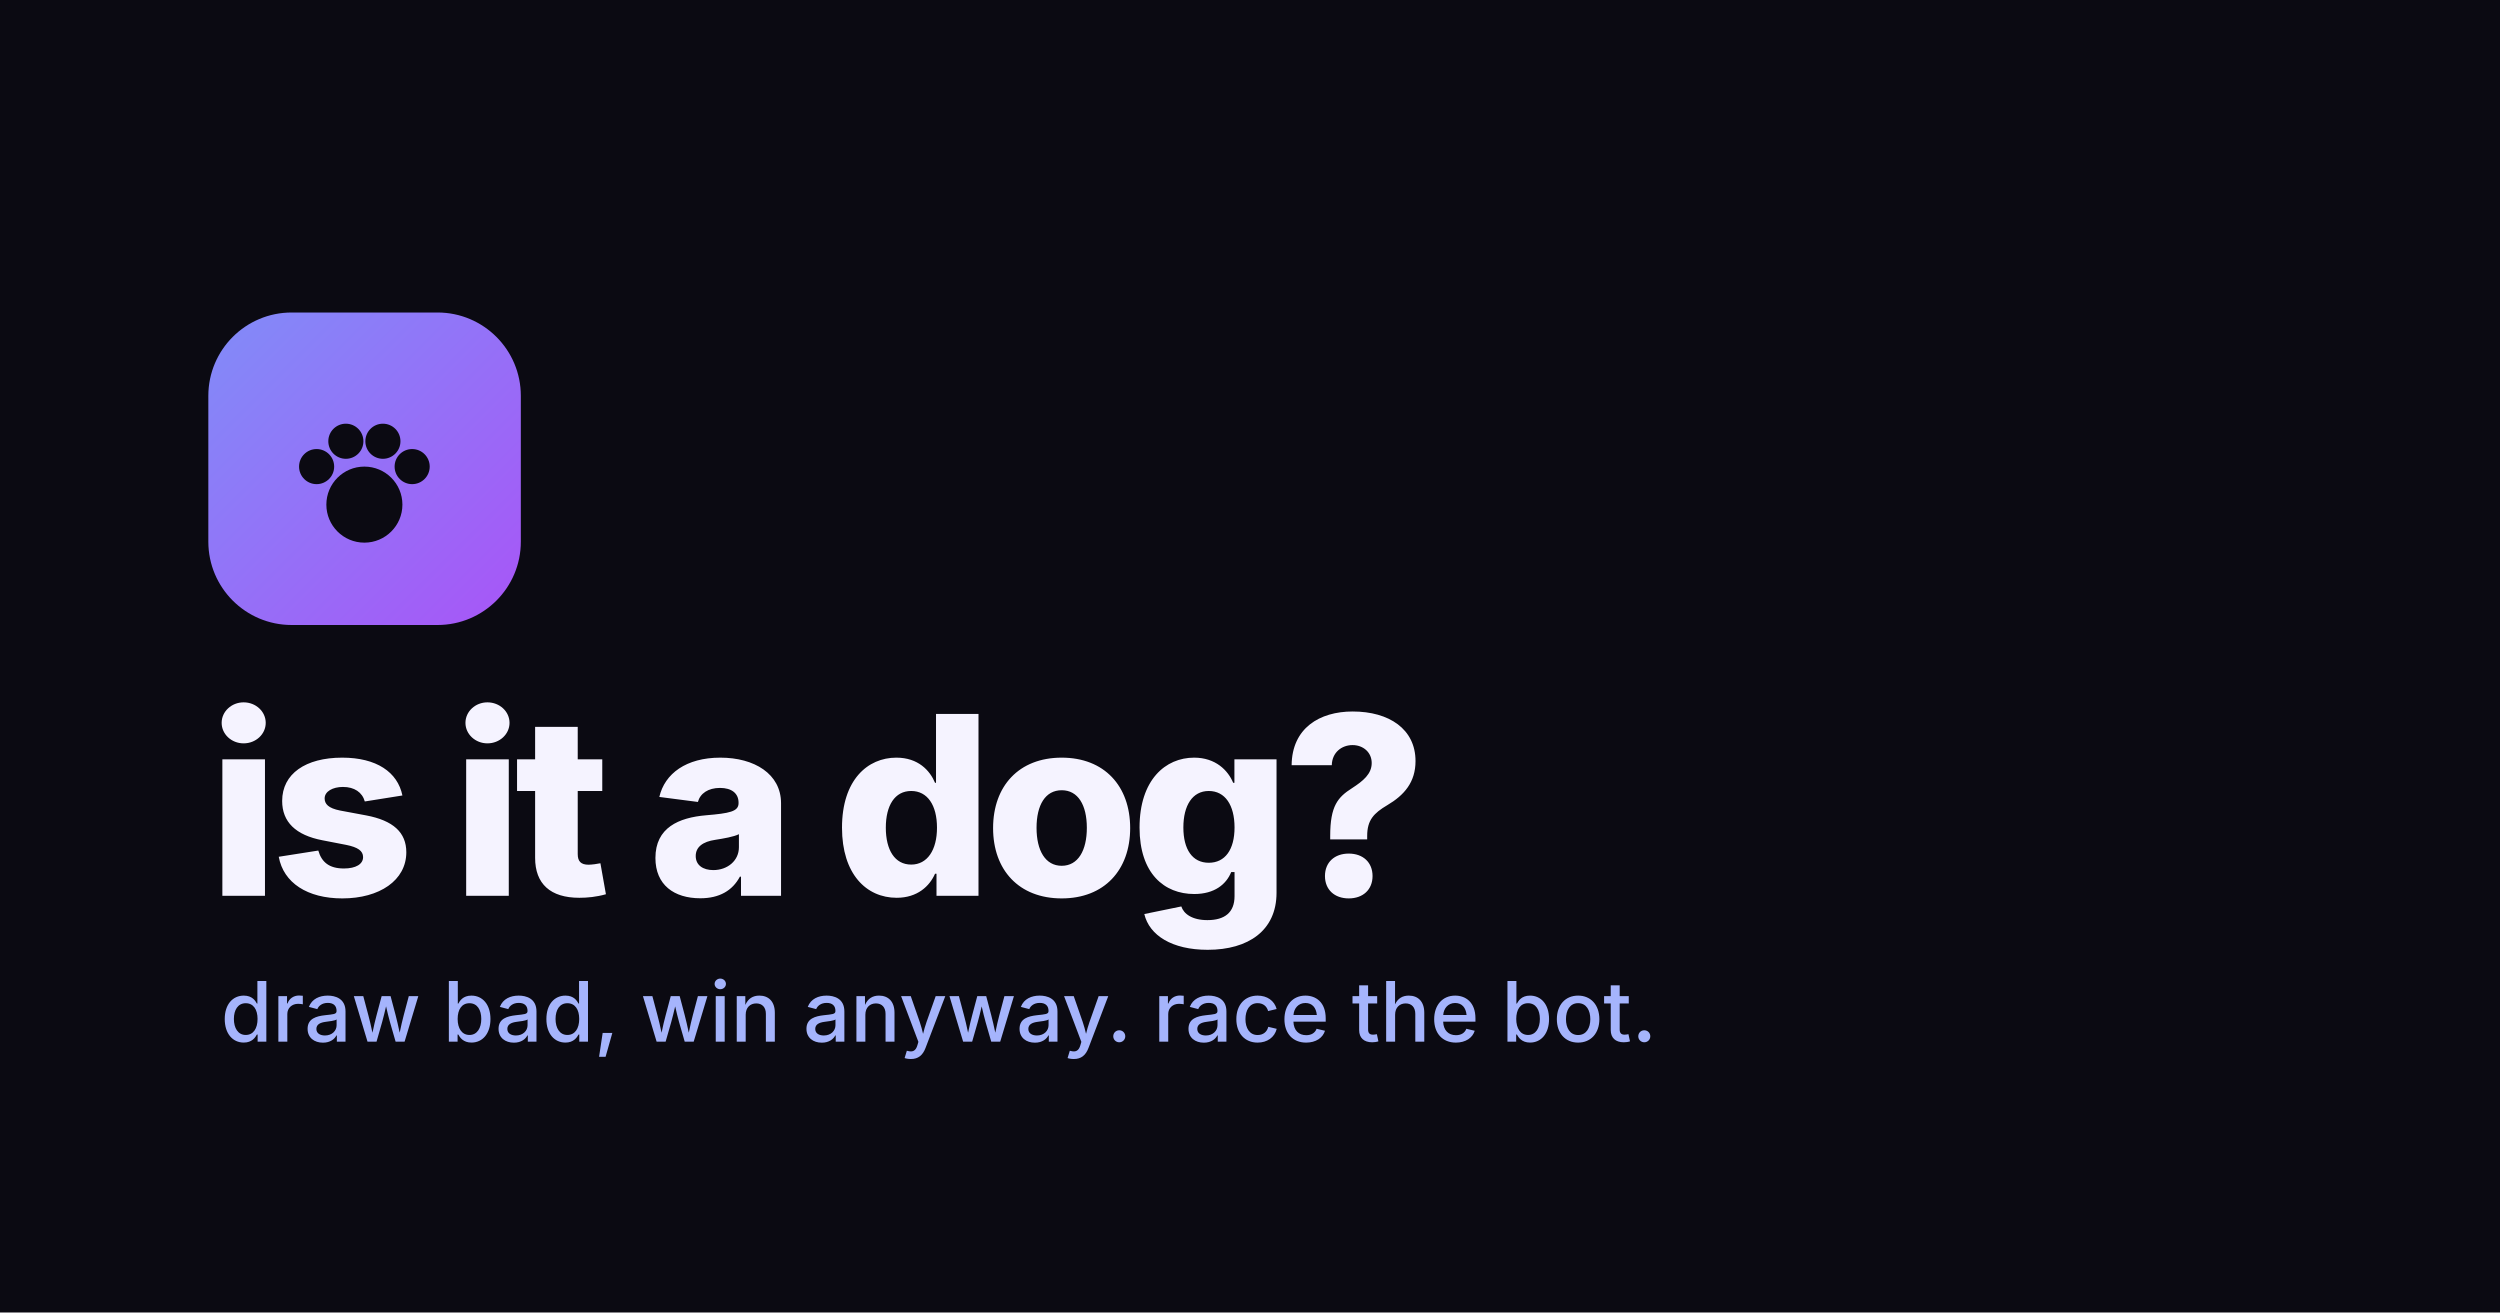
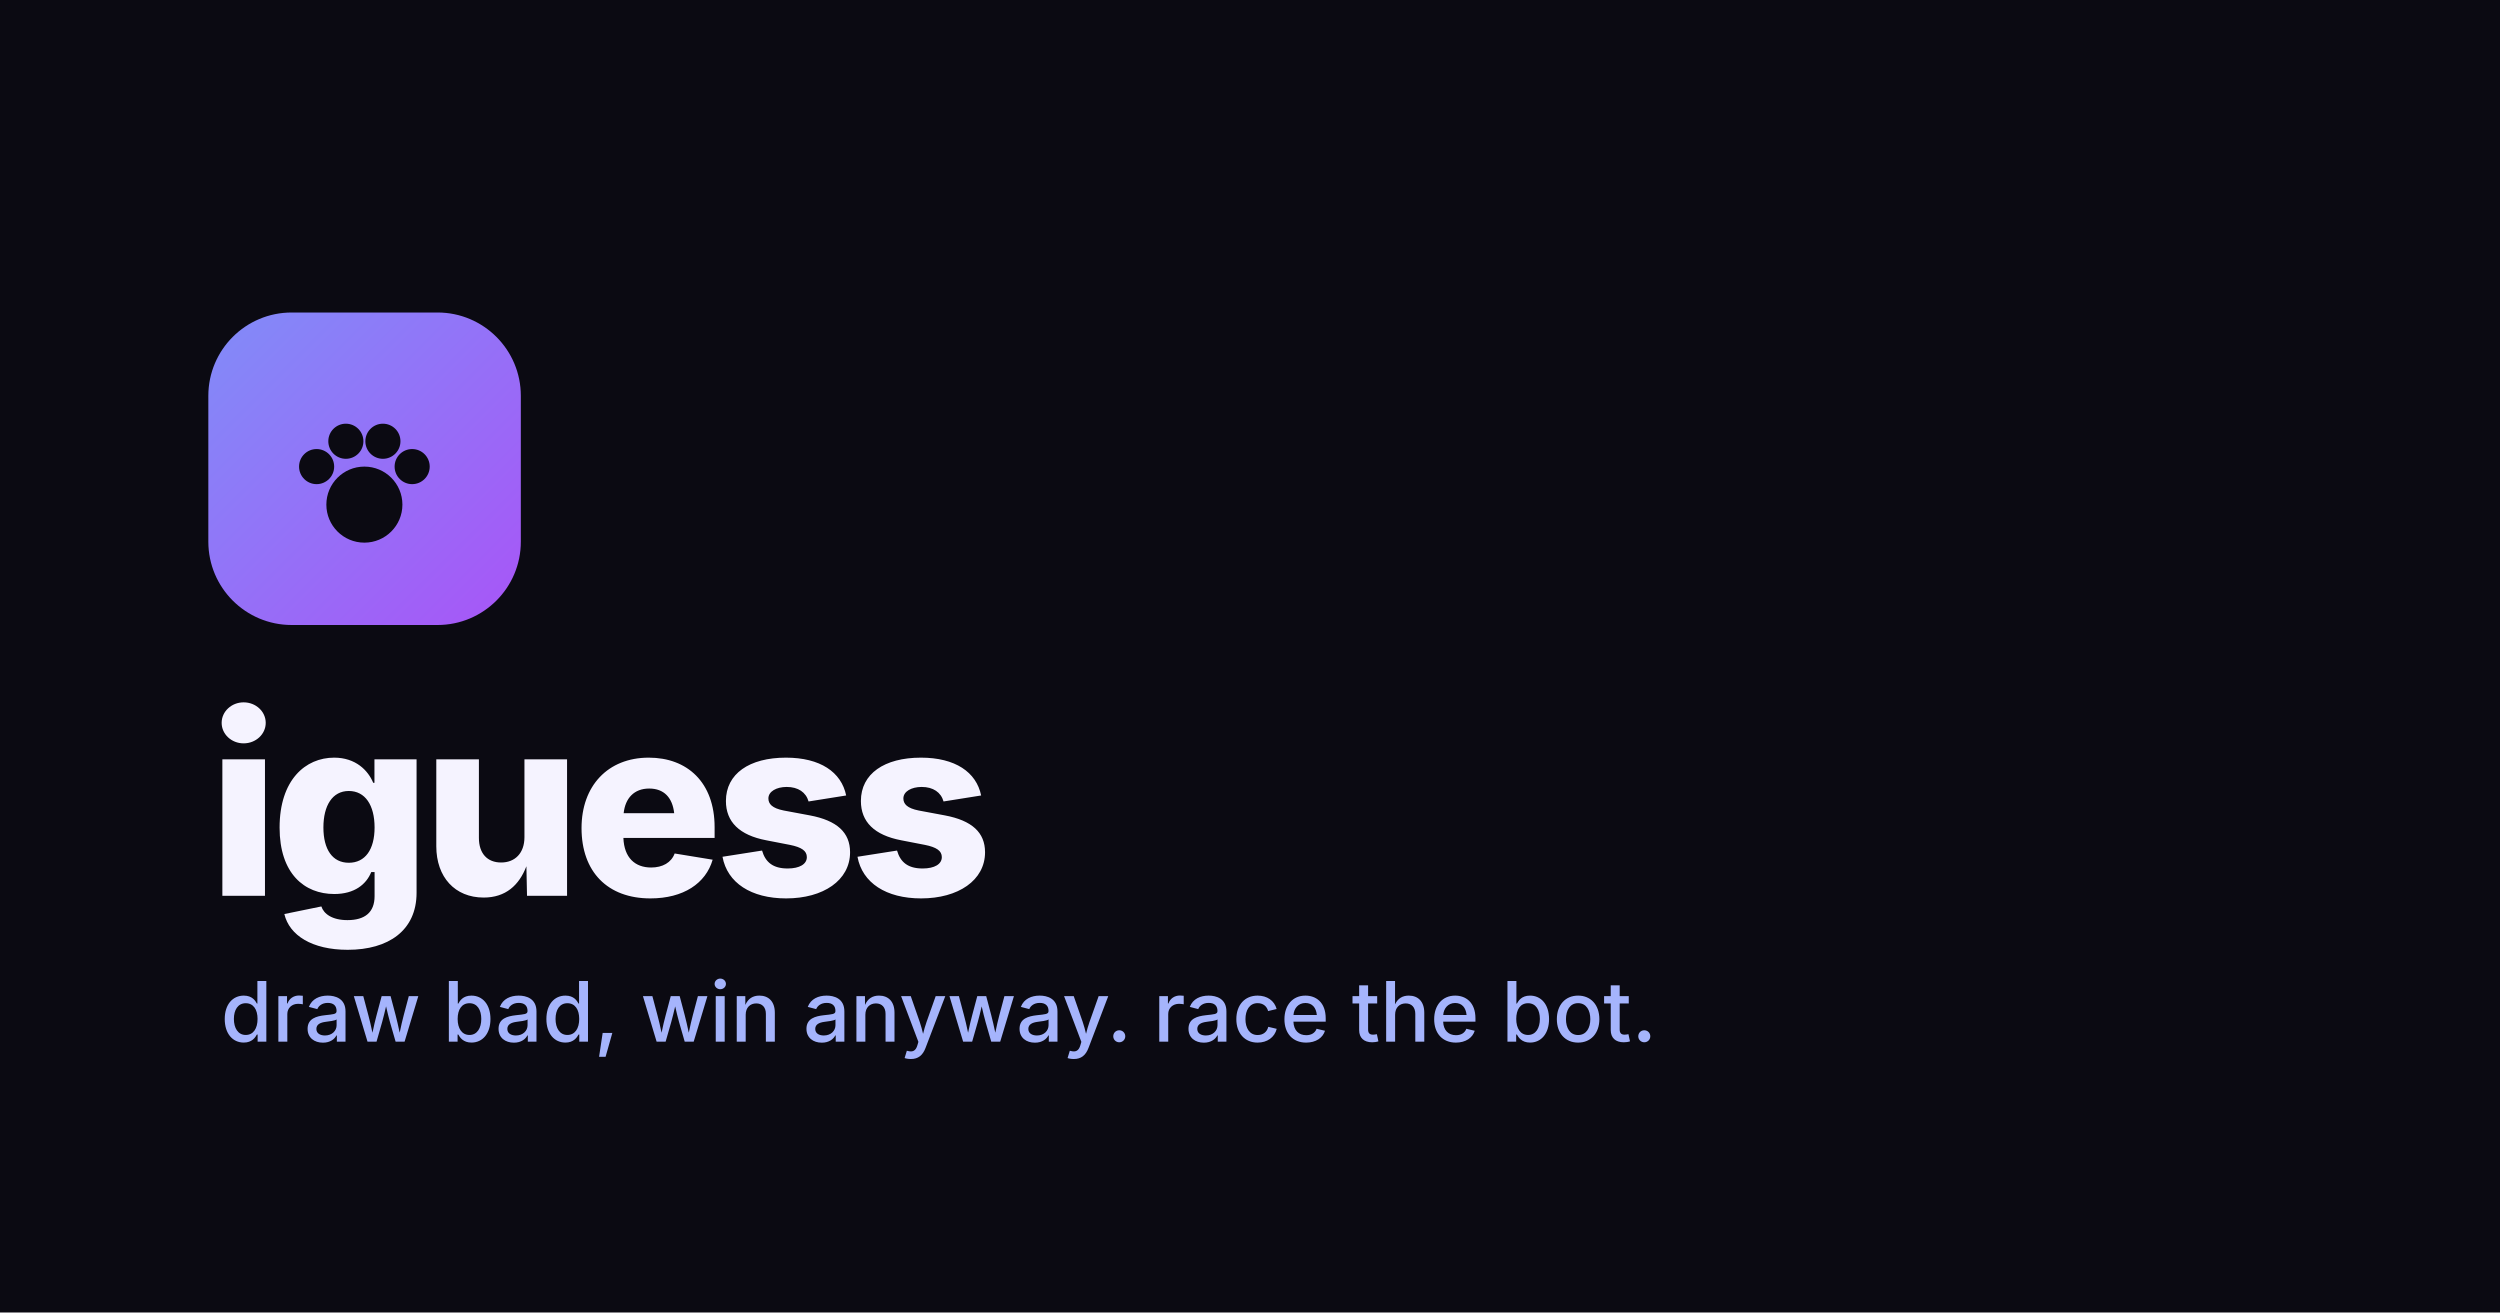
<svg xmlns="http://www.w3.org/2000/svg" width="1200" height="630" viewBox="0 0 1200 630">
  <defs>
    <linearGradient id="g" x1="0" y1="0" x2="1" y2="1">
      <stop offset="0" stop-color="#818cf8" />
      <stop offset="1" stop-color="#a855f7" />
    </linearGradient>
  </defs>
  <rect width="1200" height="630" fill="#0b0a12" />
  <g transform="translate(100, 150)">
    <rect width="150" height="150" rx="40" fill="url(#g)" />
    <g transform="translate(15, 15) scale(0.234)" fill="#0b0a12">
      <circle cx="256" cy="330" r="78" />
      <circle cx="158" cy="252" r="36" />
      <circle cx="218" cy="200" r="36" />
      <circle cx="294" cy="200" r="36" />
      <circle cx="354" cy="252" r="36" />
    </g>
  </g>
-   <text x="100" y="430" font-family="Inter, system-ui, -apple-system, sans-serif" font-size="120" font-weight="800" fill="#f5f3ff" letter-spacing="-4">is it a dog?</text>
+   <text x="100" y="430" font-family="Inter, system-ui, -apple-system, sans-serif" font-size="120" font-weight="800" fill="#f5f3ff" letter-spacing="-4">iguess</text>
  <text x="106" y="500" font-family="Inter, system-ui, -apple-system, sans-serif" font-size="40" font-weight="500" fill="#a5b4fc">draw bad, win anyway. race the bot.</text>
</svg>
